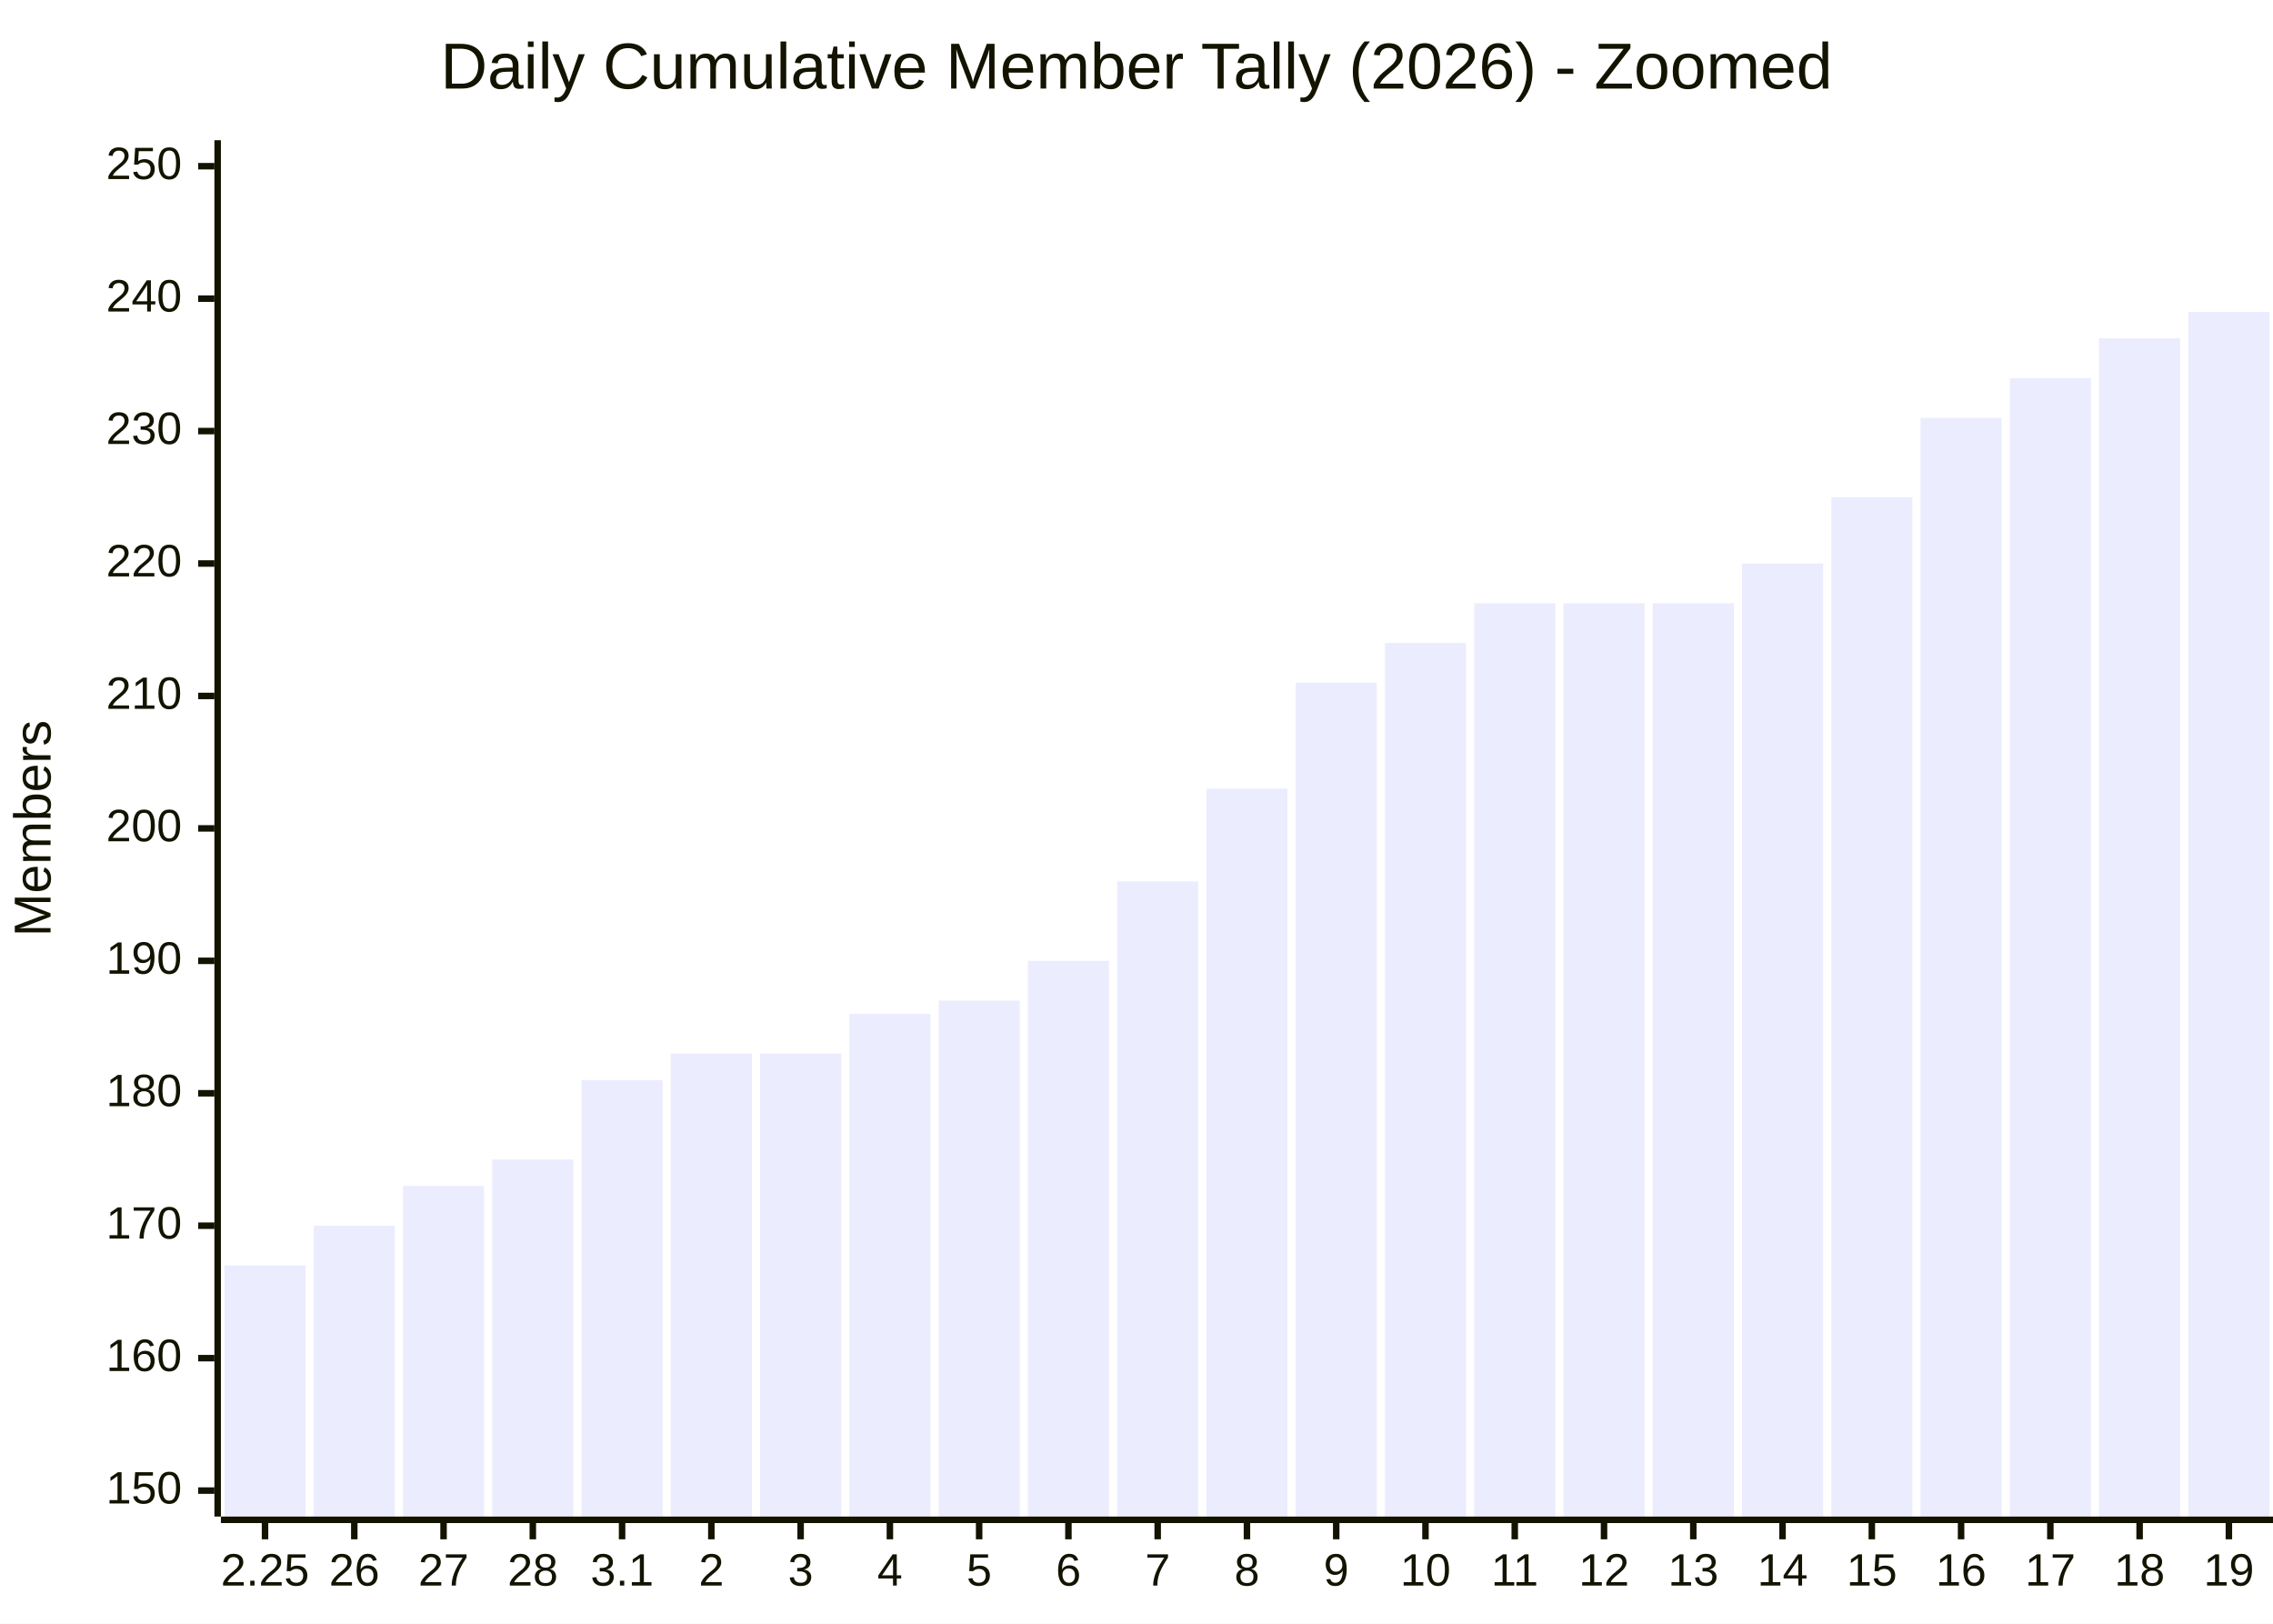
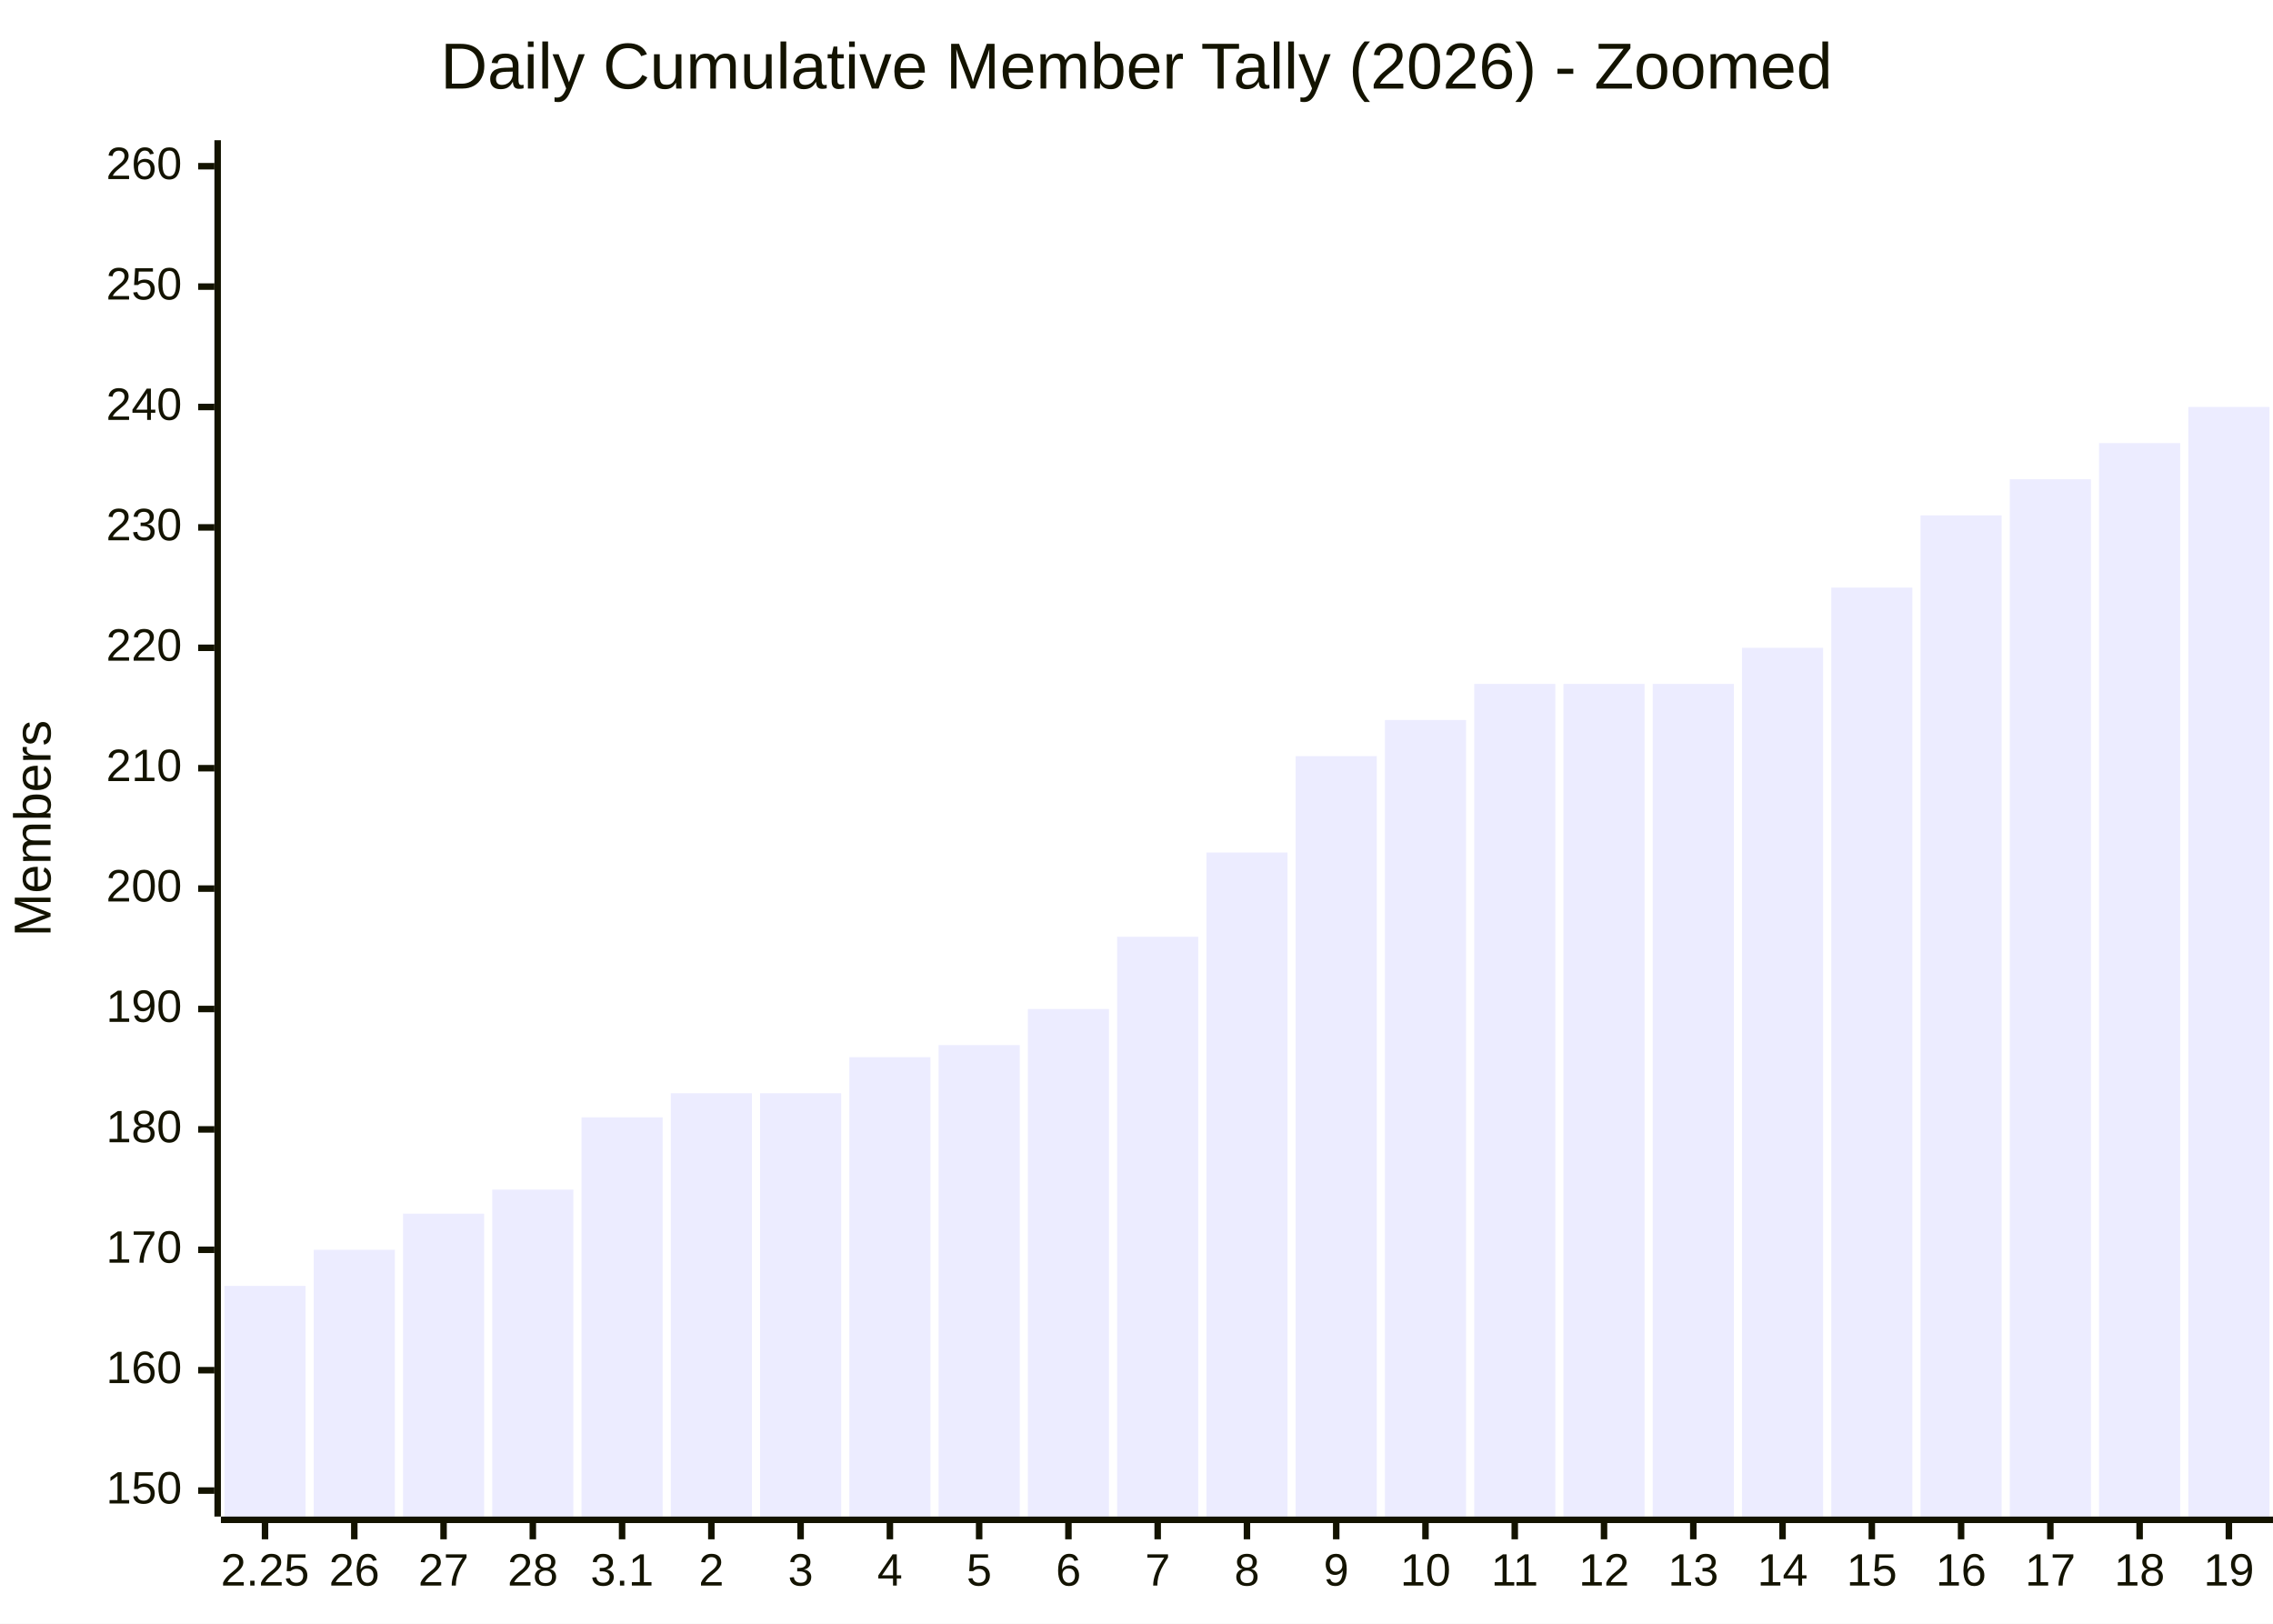
<svg xmlns="http://www.w3.org/2000/svg" id="my-svg" width="100%" style="max-width: 700px; background-color: white;" viewBox="0 0 700 500" role="graphics-document document" aria-roledescription="xychart">
  <style>#my-svg{font-family:"trebuchet ms",verdana,arial,sans-serif;font-size:16px;fill:#333;}@keyframes edge-animation-frame{from{stroke-dashoffset:0;}}@keyframes dash{to{stroke-dashoffset:0;}}#my-svg .edge-animation-slow{stroke-dasharray:9,5!important;stroke-dashoffset:900;animation:dash 50s linear infinite;stroke-linecap:round;}#my-svg .edge-animation-fast{stroke-dasharray:9,5!important;stroke-dashoffset:900;animation:dash 20s linear infinite;stroke-linecap:round;}#my-svg .error-icon{fill:#552222;}#my-svg .error-text{fill:#552222;stroke:#552222;}#my-svg .edge-thickness-normal{stroke-width:1px;}#my-svg .edge-thickness-thick{stroke-width:3.5px;}#my-svg .edge-pattern-solid{stroke-dasharray:0;}#my-svg .edge-thickness-invisible{stroke-width:0;fill:none;}#my-svg .edge-pattern-dashed{stroke-dasharray:3;}#my-svg .edge-pattern-dotted{stroke-dasharray:2;}#my-svg .marker{fill:#333333;stroke:#333333;}#my-svg .marker.cross{stroke:#333333;}#my-svg svg{font-family:"trebuchet ms",verdana,arial,sans-serif;font-size:16px;}#my-svg p{margin:0;}#my-svg :root{--mermaid-font-family:"trebuchet ms",verdana,arial,sans-serif;}</style>
  <g />
  <g class="main">
    <rect width="700" height="500" class="background" fill="white" />
    <g class="chart-title">
      <text x="0" y="0" fill="#131300" font-size="20" dominant-baseline="middle" text-anchor="middle" transform="translate(350, 21.58984) rotate(0)">Daily Cumulative Member Tally (2026) - Zoomed</text>
    </g>
    <g class="plot">
      <g class="bar-plot-0">
-         <rect x="69.127" y="389.671" width="24.981" height="77.329" fill="#ECECFF" stroke="#ECECFF" stroke-width="0" />
-         <rect x="96.618" y="377.436" width="24.981" height="89.564" fill="#ECECFF" stroke="#ECECFF" stroke-width="0" />
-         <rect x="124.108" y="365.201" width="24.981" height="101.799" fill="#ECECFF" stroke="#ECECFF" stroke-width="0" />
-         <rect x="151.599" y="357.045" width="24.981" height="109.955" fill="#ECECFF" stroke="#ECECFF" stroke-width="0" />
-         <rect x="179.09" y="332.576" width="24.981" height="134.424" fill="#ECECFF" stroke="#ECECFF" stroke-width="0" />
-         <rect x="206.581" y="324.419" width="24.981" height="142.581" fill="#ECECFF" stroke="#ECECFF" stroke-width="0" />
-         <rect x="234.071" y="324.419" width="24.981" height="142.581" fill="#ECECFF" stroke="#ECECFF" stroke-width="0" />
-         <rect x="261.562" y="312.185" width="24.981" height="154.815" fill="#ECECFF" stroke="#ECECFF" stroke-width="0" />
-         <rect x="289.053" y="308.106" width="24.981" height="158.894" fill="#ECECFF" stroke="#ECECFF" stroke-width="0" />
-         <rect x="316.544" y="295.872" width="24.981" height="171.128" fill="#ECECFF" stroke="#ECECFF" stroke-width="0" />
-         <rect x="344.034" y="271.403" width="24.981" height="195.597" fill="#ECECFF" stroke="#ECECFF" stroke-width="0" />
-         <rect x="371.525" y="242.855" width="24.981" height="224.145" fill="#ECECFF" stroke="#ECECFF" stroke-width="0" />
-         <rect x="399.016" y="210.23" width="24.981" height="256.77" fill="#ECECFF" stroke="#ECECFF" stroke-width="0" />
-         <rect x="426.507" y="197.995" width="24.981" height="269.005" fill="#ECECFF" stroke="#ECECFF" stroke-width="0" />
-         <rect x="453.998" y="185.76" width="24.981" height="281.24" fill="#ECECFF" stroke="#ECECFF" stroke-width="0" />
-         <rect x="481.488" y="185.76" width="24.981" height="281.24" fill="#ECECFF" stroke="#ECECFF" stroke-width="0" />
-         <rect x="508.979" y="185.76" width="24.981" height="281.24" fill="#ECECFF" stroke="#ECECFF" stroke-width="0" />
-         <rect x="536.47" y="173.526" width="24.981" height="293.474" fill="#ECECFF" stroke="#ECECFF" stroke-width="0" />
-         <rect x="563.961" y="153.135" width="24.981" height="313.865" fill="#ECECFF" stroke="#ECECFF" stroke-width="0" />
-         <rect x="591.451" y="128.666" width="24.981" height="338.334" fill="#ECECFF" stroke="#ECECFF" stroke-width="0" />
-         <rect x="618.942" y="116.431" width="24.981" height="350.569" fill="#ECECFF" stroke="#ECECFF" stroke-width="0" />
-         <rect x="646.433" y="104.196" width="24.981" height="362.804" fill="#ECECFF" stroke="#ECECFF" stroke-width="0" />
-         <rect x="673.924" y="96.04" width="24.981" height="370.96" fill="#ECECFF" stroke="#ECECFF" stroke-width="0" />
+         <rect x="69.127" y="395.973" width="24.981" height="71.027" fill="#ECECFF" stroke="#ECECFF" stroke-width="0" />
+         <rect x="96.618" y="384.851" width="24.981" height="82.149" fill="#ECECFF" stroke="#ECECFF" stroke-width="0" />
+         <rect x="124.108" y="373.728" width="24.981" height="93.272" fill="#ECECFF" stroke="#ECECFF" stroke-width="0" />
+         <rect x="151.599" y="366.314" width="24.981" height="100.686" fill="#ECECFF" stroke="#ECECFF" stroke-width="0" />
+         <rect x="179.09" y="344.069" width="24.981" height="122.931" fill="#ECECFF" stroke="#ECECFF" stroke-width="0" />
+         <rect x="206.581" y="336.654" width="24.981" height="130.346" fill="#ECECFF" stroke="#ECECFF" stroke-width="0" />
+         <rect x="234.071" y="336.654" width="24.981" height="130.346" fill="#ECECFF" stroke="#ECECFF" stroke-width="0" />
+         <rect x="261.562" y="325.532" width="24.981" height="141.468" fill="#ECECFF" stroke="#ECECFF" stroke-width="0" />
+         <rect x="289.053" y="321.824" width="24.981" height="145.176" fill="#ECECFF" stroke="#ECECFF" stroke-width="0" />
+         <rect x="316.544" y="310.702" width="24.981" height="156.298" fill="#ECECFF" stroke="#ECECFF" stroke-width="0" />
+         <rect x="344.034" y="288.457" width="24.981" height="178.543" fill="#ECECFF" stroke="#ECECFF" stroke-width="0" />
+         <rect x="371.525" y="262.505" width="24.981" height="204.495" fill="#ECECFF" stroke="#ECECFF" stroke-width="0" />
+         <rect x="399.016" y="232.845" width="24.981" height="234.155" fill="#ECECFF" stroke="#ECECFF" stroke-width="0" />
+         <rect x="426.507" y="221.723" width="24.981" height="245.277" fill="#ECECFF" stroke="#ECECFF" stroke-width="0" />
+         <rect x="453.998" y="210.6" width="24.981" height="256.4" fill="#ECECFF" stroke="#ECECFF" stroke-width="0" />
+         <rect x="481.488" y="210.6" width="24.981" height="256.4" fill="#ECECFF" stroke="#ECECFF" stroke-width="0" />
+         <rect x="508.979" y="210.6" width="24.981" height="256.4" fill="#ECECFF" stroke="#ECECFF" stroke-width="0" />
+         <rect x="536.47" y="199.478" width="24.981" height="267.522" fill="#ECECFF" stroke="#ECECFF" stroke-width="0" />
+         <rect x="563.961" y="180.941" width="24.981" height="286.059" fill="#ECECFF" stroke="#ECECFF" stroke-width="0" />
+         <rect x="591.451" y="158.696" width="24.981" height="308.304" fill="#ECECFF" stroke="#ECECFF" stroke-width="0" />
+         <rect x="618.942" y="147.574" width="24.981" height="319.426" fill="#ECECFF" stroke="#ECECFF" stroke-width="0" />
+         <rect x="646.433" y="136.451" width="24.981" height="330.549" fill="#ECECFF" stroke="#ECECFF" stroke-width="0" />
+         <rect x="673.924" y="125.329" width="24.981" height="341.671" fill="#ECECFF" stroke="#ECECFF" stroke-width="0" />
      </g>
    </g>
    <g class="bottom-axis">
      <g class="axis-line">
        <path d="M 68.031,468 L 700,468" fill="none" stroke="#131300" stroke-width="2" />
      </g>
      <g class="label">
        <text x="0" y="0" fill="#131300" font-size="14" dominant-baseline="text-before-edge" text-anchor="middle" transform="translate(81.61719, 479) rotate(0)">2.25</text>
        <text x="0" y="0" fill="#131300" font-size="14" dominant-baseline="text-before-edge" text-anchor="middle" transform="translate(109.108, 479) rotate(0)">26</text>
        <text x="0" y="0" fill="#131300" font-size="14" dominant-baseline="text-before-edge" text-anchor="middle" transform="translate(136.5987, 479) rotate(0)">27</text>
        <text x="0" y="0" fill="#131300" font-size="14" dominant-baseline="text-before-edge" text-anchor="middle" transform="translate(164.0895, 479) rotate(0)">28</text>
        <text x="0" y="0" fill="#131300" font-size="14" dominant-baseline="text-before-edge" text-anchor="middle" transform="translate(191.5803, 479) rotate(0)">3.1</text>
        <text x="0" y="0" fill="#131300" font-size="14" dominant-baseline="text-before-edge" text-anchor="middle" transform="translate(219.071, 479) rotate(0)">2</text>
        <text x="0" y="0" fill="#131300" font-size="14" dominant-baseline="text-before-edge" text-anchor="middle" transform="translate(246.5618, 479) rotate(0)">3</text>
        <text x="0" y="0" fill="#131300" font-size="14" dominant-baseline="text-before-edge" text-anchor="middle" transform="translate(274.0526, 479) rotate(0)">4</text>
        <text x="0" y="0" fill="#131300" font-size="14" dominant-baseline="text-before-edge" text-anchor="middle" transform="translate(301.5433, 479) rotate(0)">5</text>
        <text x="0" y="0" fill="#131300" font-size="14" dominant-baseline="text-before-edge" text-anchor="middle" transform="translate(329.0341, 479) rotate(0)">6</text>
        <text x="0" y="0" fill="#131300" font-size="14" dominant-baseline="text-before-edge" text-anchor="middle" transform="translate(356.5249, 479) rotate(0)">7</text>
        <text x="0" y="0" fill="#131300" font-size="14" dominant-baseline="text-before-edge" text-anchor="middle" transform="translate(384.0156, 479) rotate(0)">8</text>
        <text x="0" y="0" fill="#131300" font-size="14" dominant-baseline="text-before-edge" text-anchor="middle" transform="translate(411.5064, 479) rotate(0)">9</text>
        <text x="0" y="0" fill="#131300" font-size="14" dominant-baseline="text-before-edge" text-anchor="middle" transform="translate(438.9972, 479) rotate(0)">10</text>
        <text x="0" y="0" fill="#131300" font-size="14" dominant-baseline="text-before-edge" text-anchor="middle" transform="translate(466.4879, 479) rotate(0)">11</text>
        <text x="0" y="0" fill="#131300" font-size="14" dominant-baseline="text-before-edge" text-anchor="middle" transform="translate(493.9787, 479) rotate(0)">12</text>
        <text x="0" y="0" fill="#131300" font-size="14" dominant-baseline="text-before-edge" text-anchor="middle" transform="translate(521.4695, 479) rotate(0)">13</text>
        <text x="0" y="0" fill="#131300" font-size="14" dominant-baseline="text-before-edge" text-anchor="middle" transform="translate(548.9602, 479) rotate(0)">14</text>
        <text x="0" y="0" fill="#131300" font-size="14" dominant-baseline="text-before-edge" text-anchor="middle" transform="translate(576.451, 479) rotate(0)">15</text>
        <text x="0" y="0" fill="#131300" font-size="14" dominant-baseline="text-before-edge" text-anchor="middle" transform="translate(603.9418, 479) rotate(0)">16</text>
        <text x="0" y="0" fill="#131300" font-size="14" dominant-baseline="text-before-edge" text-anchor="middle" transform="translate(631.4325, 479) rotate(0)">17</text>
        <text x="0" y="0" fill="#131300" font-size="14" dominant-baseline="text-before-edge" text-anchor="middle" transform="translate(658.9233, 479) rotate(0)">18</text>
        <text x="0" y="0" fill="#131300" font-size="14" dominant-baseline="text-before-edge" text-anchor="middle" transform="translate(686.4141, 479) rotate(0)">19</text>
      </g>
      <g class="ticks">
        <path d="M 81.617,469 L 81.617,474" fill="none" stroke="#131300" stroke-width="2" />
        <path d="M 109.108,469 L 109.108,474" fill="none" stroke="#131300" stroke-width="2" />
        <path d="M 136.599,469 L 136.599,474" fill="none" stroke="#131300" stroke-width="2" />
        <path d="M 164.089,469 L 164.089,474" fill="none" stroke="#131300" stroke-width="2" />
        <path d="M 191.58,469 L 191.58,474" fill="none" stroke="#131300" stroke-width="2" />
        <path d="M 219.071,469 L 219.071,474" fill="none" stroke="#131300" stroke-width="2" />
        <path d="M 246.562,469 L 246.562,474" fill="none" stroke="#131300" stroke-width="2" />
        <path d="M 274.053,469 L 274.053,474" fill="none" stroke="#131300" stroke-width="2" />
        <path d="M 301.543,469 L 301.543,474" fill="none" stroke="#131300" stroke-width="2" />
        <path d="M 329.034,469 L 329.034,474" fill="none" stroke="#131300" stroke-width="2" />
        <path d="M 356.525,469 L 356.525,474" fill="none" stroke="#131300" stroke-width="2" />
        <path d="M 384.016,469 L 384.016,474" fill="none" stroke="#131300" stroke-width="2" />
        <path d="M 411.506,469 L 411.506,474" fill="none" stroke="#131300" stroke-width="2" />
        <path d="M 438.997,469 L 438.997,474" fill="none" stroke="#131300" stroke-width="2" />
        <path d="M 466.488,469 L 466.488,474" fill="none" stroke="#131300" stroke-width="2" />
        <path d="M 493.979,469 L 493.979,474" fill="none" stroke="#131300" stroke-width="2" />
        <path d="M 521.469,469 L 521.469,474" fill="none" stroke="#131300" stroke-width="2" />
        <path d="M 548.96,469 L 548.96,474" fill="none" stroke="#131300" stroke-width="2" />
        <path d="M 576.451,469 L 576.451,474" fill="none" stroke="#131300" stroke-width="2" />
        <path d="M 603.942,469 L 603.942,474" fill="none" stroke="#131300" stroke-width="2" />
        <path d="M 631.433,469 L 631.433,474" fill="none" stroke="#131300" stroke-width="2" />
        <path d="M 658.923,469 L 658.923,474" fill="none" stroke="#131300" stroke-width="2" />
        <path d="M 686.414,469 L 686.414,474" fill="none" stroke="#131300" stroke-width="2" />
      </g>
    </g>
    <g class="left-axis">
      <g class="axisl-line">
        <path d="M 67.031,43.18 L 67.031,467" fill="none" stroke="#131300" stroke-width="2" />
      </g>
      <g class="label">
-         <text x="0" y="0" fill="#131300" font-size="14" dominant-baseline="middle" text-anchor="end" transform="translate(56.03125, 51.17969) rotate(0)">250</text>
-         <text x="0" y="0" fill="#131300" font-size="14" dominant-baseline="middle" text-anchor="end" transform="translate(56.03125, 91.96172) rotate(0)">240</text>
-         <text x="0" y="0" fill="#131300" font-size="14" dominant-baseline="middle" text-anchor="end" transform="translate(56.03125, 132.7437) rotate(0)">230</text>
-         <text x="0" y="0" fill="#131300" font-size="14" dominant-baseline="middle" text-anchor="end" transform="translate(56.03125, 173.5258) rotate(0)">220</text>
-         <text x="0" y="0" fill="#131300" font-size="14" dominant-baseline="middle" text-anchor="end" transform="translate(56.03125, 214.3078) rotate(0)">210</text>
-         <text x="0" y="0" fill="#131300" font-size="14" dominant-baseline="middle" text-anchor="end" transform="translate(56.03125, 255.0898) rotate(0)">200</text>
-         <text x="0" y="0" fill="#131300" font-size="14" dominant-baseline="middle" text-anchor="end" transform="translate(56.03125, 295.8719) rotate(0)">190</text>
-         <text x="0" y="0" fill="#131300" font-size="14" dominant-baseline="middle" text-anchor="end" transform="translate(56.03125, 336.6539) rotate(0)">180</text>
-         <text x="0" y="0" fill="#131300" font-size="14" dominant-baseline="middle" text-anchor="end" transform="translate(56.03125, 377.4359) rotate(0)">170</text>
-         <text x="0" y="0" fill="#131300" font-size="14" dominant-baseline="middle" text-anchor="end" transform="translate(56.03125, 418.218) rotate(0)">160</text>
+         <text x="0" y="0" fill="#131300" font-size="14" dominant-baseline="middle" text-anchor="end" transform="translate(56.03125, 51.17969) rotate(0)">260</text>
+         <text x="0" y="0" fill="#131300" font-size="14" dominant-baseline="middle" text-anchor="end" transform="translate(56.03125, 88.25426) rotate(0)">250</text>
+         <text x="0" y="0" fill="#131300" font-size="14" dominant-baseline="middle" text-anchor="end" transform="translate(56.03125, 125.3288) rotate(0)">240</text>
+         <text x="0" y="0" fill="#131300" font-size="14" dominant-baseline="middle" text-anchor="end" transform="translate(56.03125, 162.4034) rotate(0)">230</text>
+         <text x="0" y="0" fill="#131300" font-size="14" dominant-baseline="middle" text-anchor="end" transform="translate(56.03125, 199.478) rotate(0)">220</text>
+         <text x="0" y="0" fill="#131300" font-size="14" dominant-baseline="middle" text-anchor="end" transform="translate(56.03125, 236.5526) rotate(0)">210</text>
+         <text x="0" y="0" fill="#131300" font-size="14" dominant-baseline="middle" text-anchor="end" transform="translate(56.03125, 273.6271) rotate(0)">200</text>
+         <text x="0" y="0" fill="#131300" font-size="14" dominant-baseline="middle" text-anchor="end" transform="translate(56.03125, 310.7017) rotate(0)">190</text>
+         <text x="0" y="0" fill="#131300" font-size="14" dominant-baseline="middle" text-anchor="end" transform="translate(56.03125, 347.7763) rotate(0)">180</text>
+         <text x="0" y="0" fill="#131300" font-size="14" dominant-baseline="middle" text-anchor="end" transform="translate(56.03125, 384.8509) rotate(0)">170</text>
+         <text x="0" y="0" fill="#131300" font-size="14" dominant-baseline="middle" text-anchor="end" transform="translate(56.03125, 421.9254) rotate(0)">160</text>
        <text x="0" y="0" fill="#131300" font-size="14" dominant-baseline="middle" text-anchor="end" transform="translate(56.03125, 459) rotate(0)">150</text>
      </g>
      <g class="ticks">
        <path d="M 66.031,51.18 L 61.031,51.18" fill="none" stroke="#131300" stroke-width="2" />
-         <path d="M 66.031,91.962 L 61.031,91.962" fill="none" stroke="#131300" stroke-width="2" />
-         <path d="M 66.031,132.744 L 61.031,132.744" fill="none" stroke="#131300" stroke-width="2" />
-         <path d="M 66.031,173.526 L 61.031,173.526" fill="none" stroke="#131300" stroke-width="2" />
-         <path d="M 66.031,214.308 L 61.031,214.308" fill="none" stroke="#131300" stroke-width="2" />
-         <path d="M 66.031,255.09 L 61.031,255.09" fill="none" stroke="#131300" stroke-width="2" />
-         <path d="M 66.031,295.872 L 61.031,295.872" fill="none" stroke="#131300" stroke-width="2" />
-         <path d="M 66.031,336.654 L 61.031,336.654" fill="none" stroke="#131300" stroke-width="2" />
-         <path d="M 66.031,377.436 L 61.031,377.436" fill="none" stroke="#131300" stroke-width="2" />
-         <path d="M 66.031,418.218 L 61.031,418.218" fill="none" stroke="#131300" stroke-width="2" />
+         <path d="M 66.031,88.254 L 61.031,88.254" fill="none" stroke="#131300" stroke-width="2" />
+         <path d="M 66.031,125.329 L 61.031,125.329" fill="none" stroke="#131300" stroke-width="2" />
+         <path d="M 66.031,162.403 L 61.031,162.403" fill="none" stroke="#131300" stroke-width="2" />
+         <path d="M 66.031,199.478 L 61.031,199.478" fill="none" stroke="#131300" stroke-width="2" />
+         <path d="M 66.031,236.553 L 61.031,236.553" fill="none" stroke="#131300" stroke-width="2" />
+         <path d="M 66.031,273.627 L 61.031,273.627" fill="none" stroke="#131300" stroke-width="2" />
+         <path d="M 66.031,310.702 L 61.031,310.702" fill="none" stroke="#131300" stroke-width="2" />
+         <path d="M 66.031,347.776 L 61.031,347.776" fill="none" stroke="#131300" stroke-width="2" />
+         <path d="M 66.031,384.851 L 61.031,384.851" fill="none" stroke="#131300" stroke-width="2" />
+         <path d="M 66.031,421.925 L 61.031,421.925" fill="none" stroke="#131300" stroke-width="2" />
        <path d="M 66.031,459 L 61.031,459" fill="none" stroke="#131300" stroke-width="2" />
      </g>
      <g class="title">
        <text x="0" y="0" fill="#131300" font-size="16" dominant-baseline="text-before-edge" text-anchor="middle" transform="translate(5, 255.0898) rotate(270)">Members</text>
      </g>
    </g>
  </g>
  <g class="mermaid-tmp-group" />
</svg>
